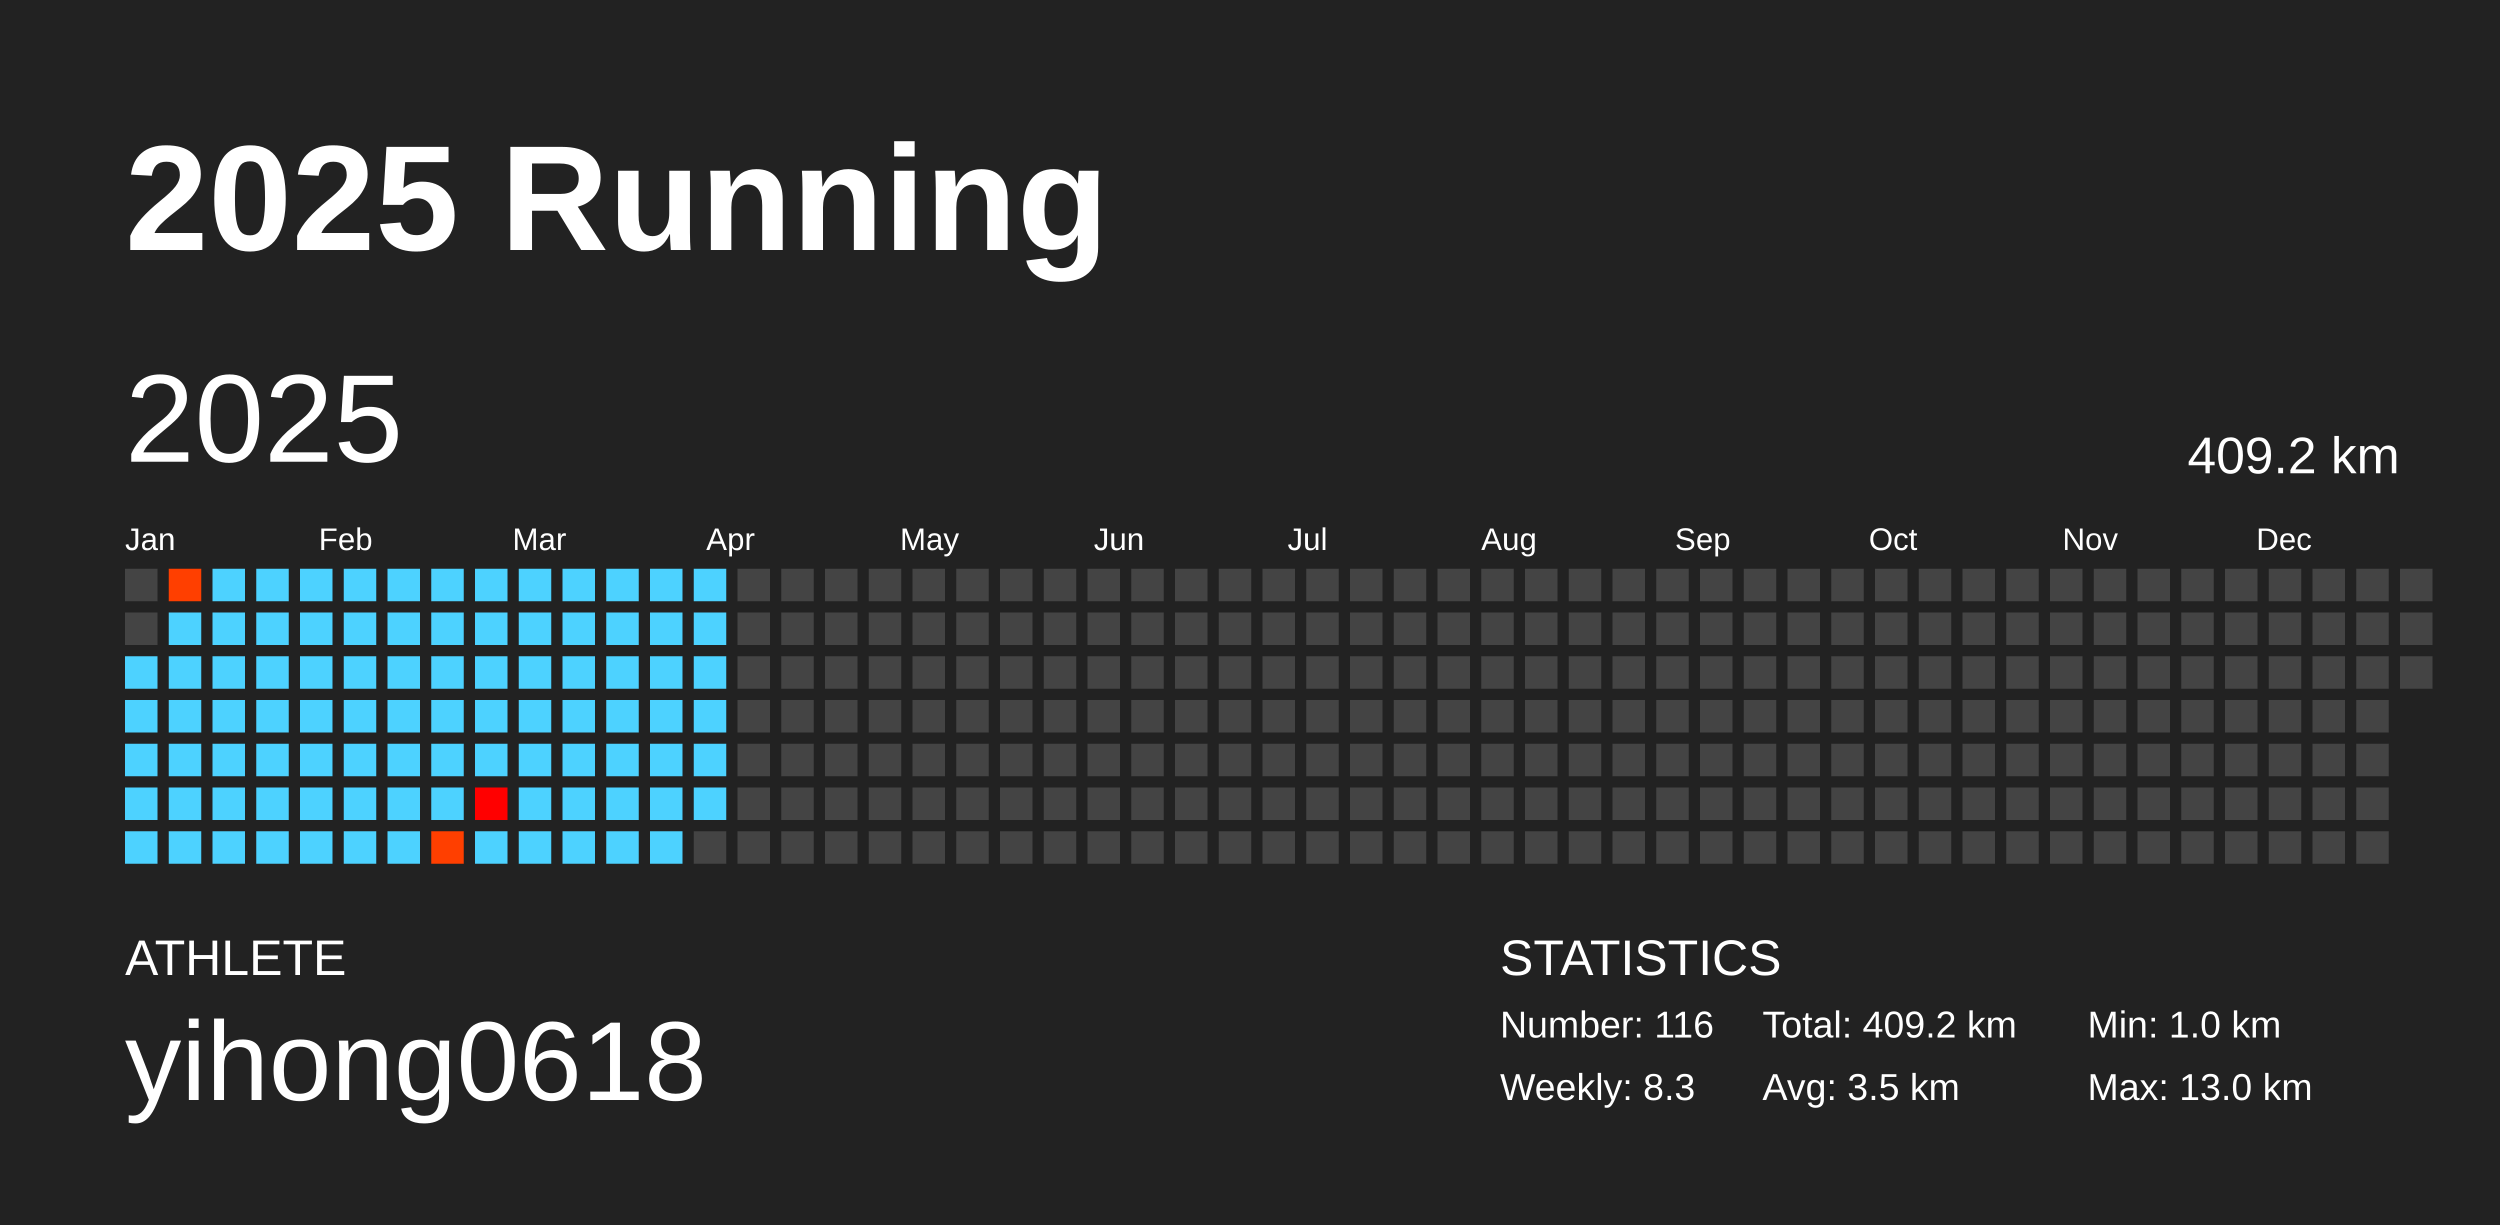
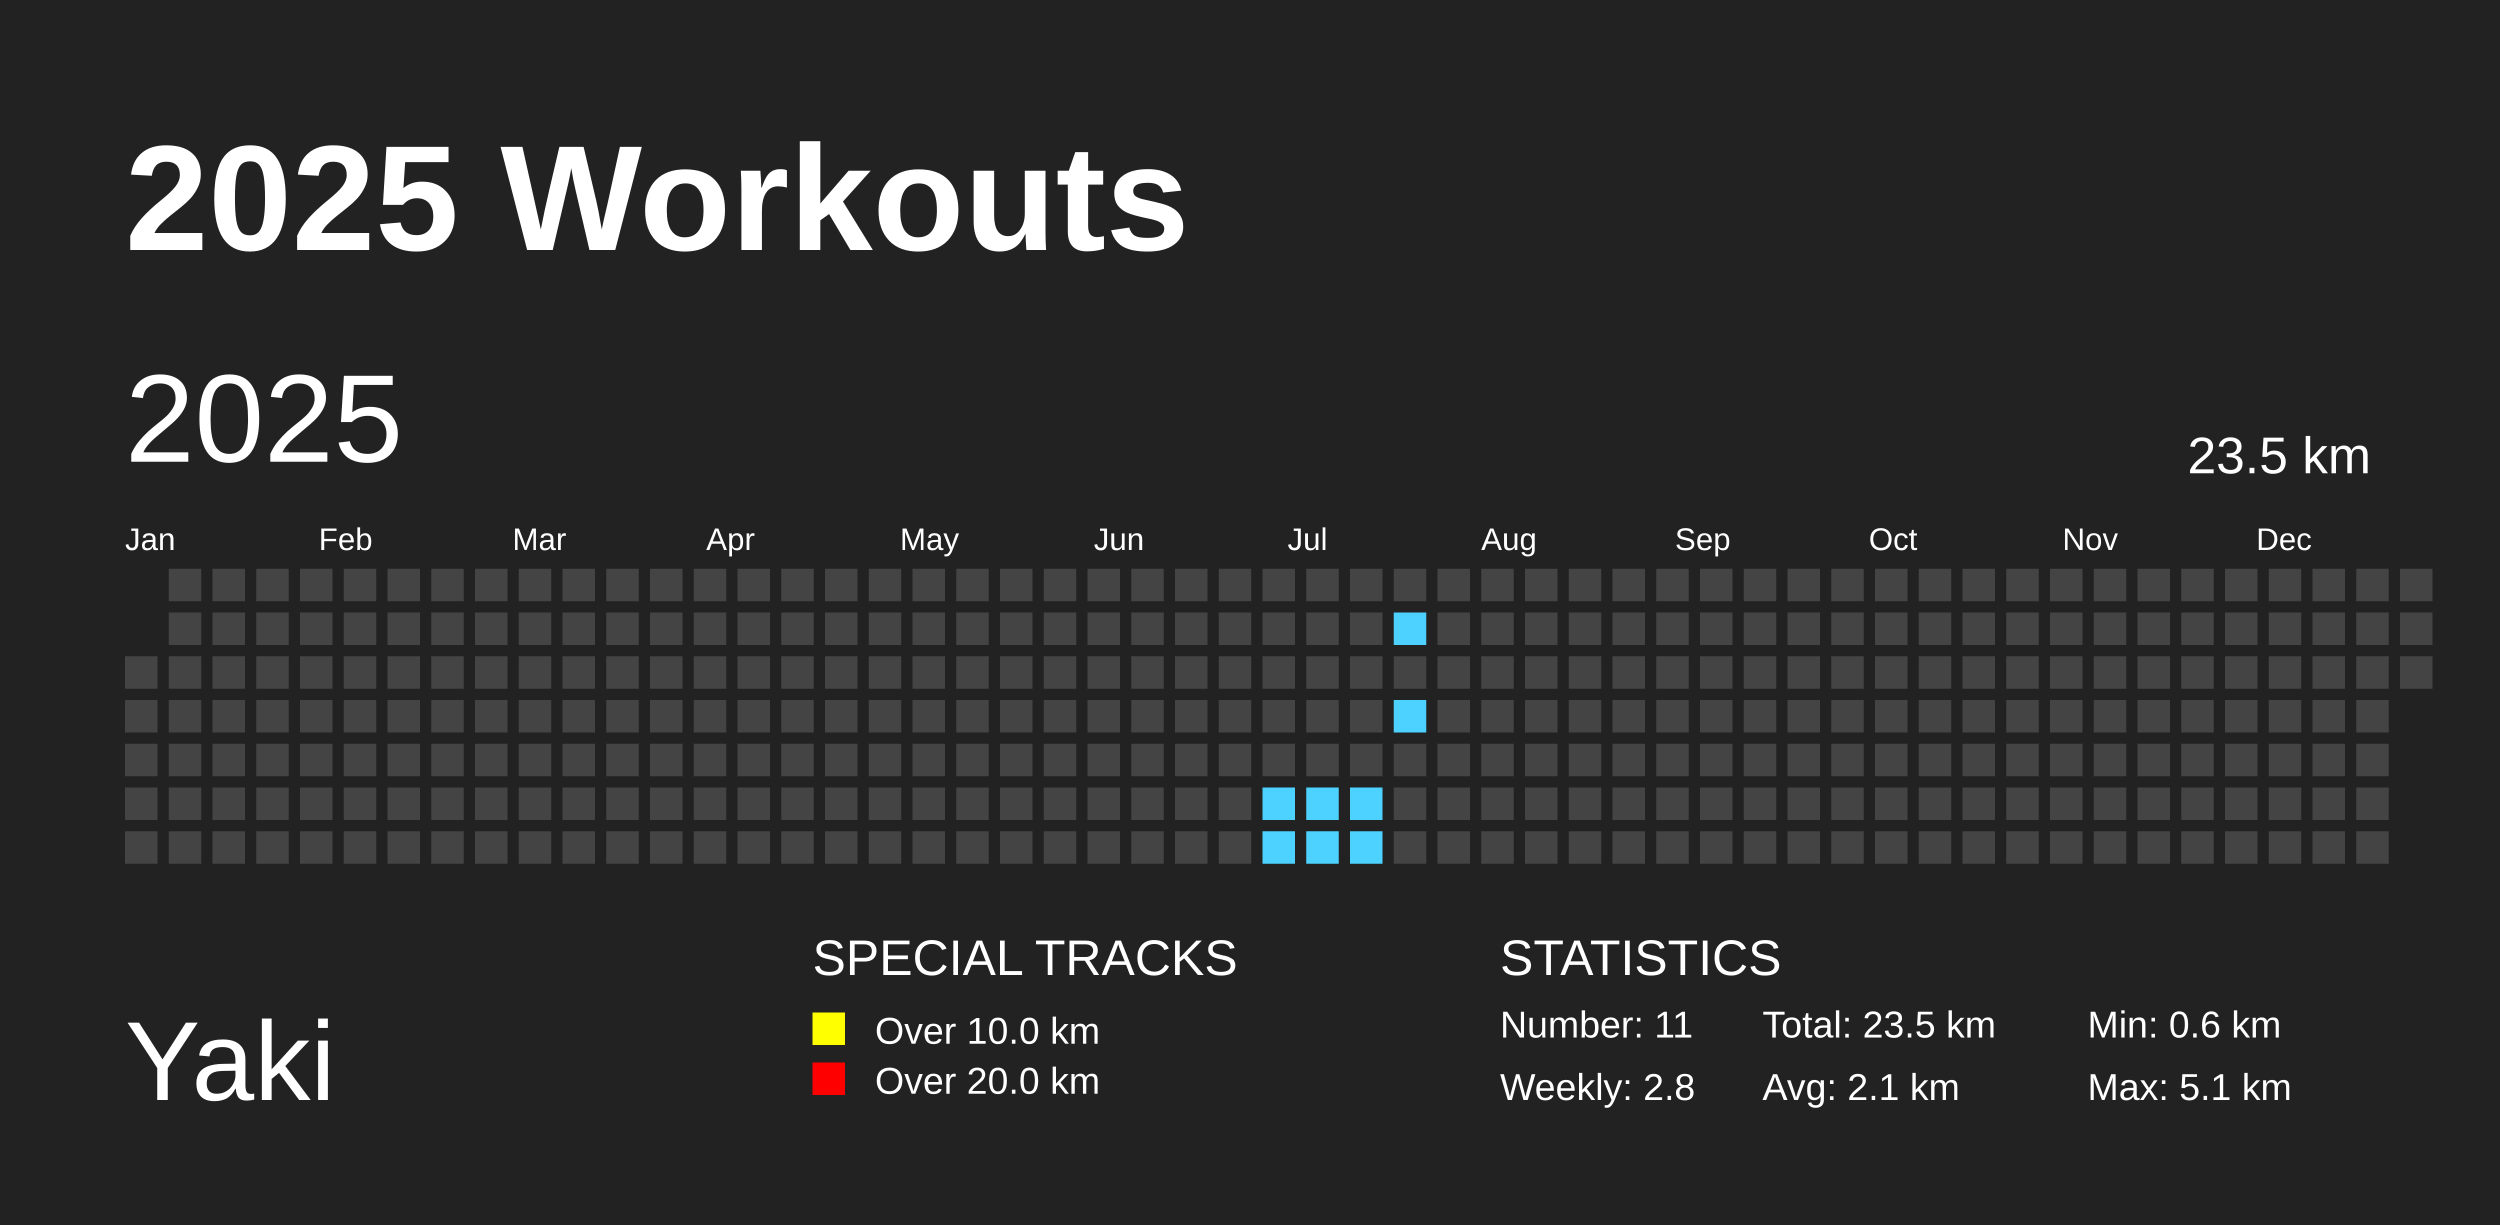
<svg xmlns="http://www.w3.org/2000/svg" baseProfile="full" height="98mm" version="1.1" viewBox="0,0,200,98" width="200mm">
  <defs />
  <rect fill="#222222" height="98" width="200" x="0" y="0" />
-   <text fill="#FFFFFF" style="font-size:12px; font-family:Arial; font-weight:bold;" x="10" y="20">2025 Running</text>
-   <text fill="#FFFFFF" style="font-size:4px; font-family:Arial" x="10" y="78">ATHLETE</text>
-   <text fill="#FFFFFF" style="font-size:9px; font-family:Arial" x="10" y="88">yihong0618</text>
+   <text fill="#FFFFFF" style="font-size:12px; font-family:Arial; font-weight:bold;" x="10" y="20">2025 Workouts</text>
+   <text fill="#FFFFFF" style="font-size:9px; font-family:Arial" x="10" y="88">Yaki</text>
+   <text fill="#FFFFFF" style="font-size:4px; font-family:Arial" x="65" y="78">SPECIAL TRACKS</text>
+   <rect fill="yellow" height="2.6" width="2.6" x="65" y="81" />
+   <text fill="#FFFFFF" style="font-size:3px; font-family:Arial" x="70" y="83.5">Over 10.0 km</text>
+   <rect fill="red" height="2.6" width="2.6" x="65" y="85" />
+   <text fill="#FFFFFF" style="font-size:3px; font-family:Arial" x="70" y="87.5">Over 20.0 km</text>
  <text fill="#FFFFFF" style="font-size:4px; font-family:Arial" x="120" y="78">STATISTICS</text>
-   <text fill="#FFFFFF" style="font-size:3px; font-family:Arial" x="120" y="83">Number: 116</text>
-   <text fill="#FFFFFF" style="font-size:3px; font-family:Arial" x="120" y="88">Weekly: 8.3</text>
-   <text fill="#FFFFFF" style="font-size:3px; font-family:Arial" x="141" y="83">Total: 409.2 km</text>
-   <text fill="#FFFFFF" style="font-size:3px; font-family:Arial" x="141" y="88">Avg: 3.5 km</text>
-   <text fill="#FFFFFF" style="font-size:3px; font-family:Arial" x="167" y="83">Min: 1.0 km</text>
-   <text fill="#FFFFFF" style="font-size:3px; font-family:Arial" x="167" y="88">Max: 13.0 km</text>
+   <text fill="#FFFFFF" style="font-size:3px; font-family:Arial" x="120" y="83">Number: 11</text>
+   <text fill="#FFFFFF" style="font-size:3px; font-family:Arial" x="120" y="88">Weekly: 2.8</text>
+   <text fill="#FFFFFF" style="font-size:3px; font-family:Arial" x="141" y="83">Total: 23.5 km</text>
+   <text fill="#FFFFFF" style="font-size:3px; font-family:Arial" x="141" y="88">Avg: 2.1 km</text>
+   <text fill="#FFFFFF" style="font-size:3px; font-family:Arial" x="167" y="83">Min: 0.6 km</text>
+   <text fill="#FFFFFF" style="font-size:3px; font-family:Arial" x="167" y="88">Max: 5.1 km</text>
  <text dominant-baseline="hanging" fill="#FFFFFF" style="font-size:10.0px; font-family:Arial;" x="10" y="30">2025</text>
-   <text dominant-baseline="hanging" fill="#FFFFFF" style="font-size:4.125px; font-family:Arial;" x="175" y="35">409.2 km</text>
+   <text dominant-baseline="hanging" fill="#FFFFFF" style="font-size:4.125px; font-family:Arial;" x="175" y="35">23.5 km</text>
  <text fill="#FFFFFF" style="font-size:2.5px; font-family:Arial" x="10.0" y="44">Jan</text>
  <text fill="#FFFFFF" style="font-size:2.5px; font-family:Arial" x="25.5" y="44">Feb</text>
  <text fill="#FFFFFF" style="font-size:2.5px; font-family:Arial" x="41.0" y="44">Mar</text>
  <text fill="#FFFFFF" style="font-size:2.5px; font-family:Arial" x="56.5" y="44">Apr</text>
  <text fill="#FFFFFF" style="font-size:2.5px; font-family:Arial" x="72.0" y="44">May</text>
  <text fill="#FFFFFF" style="font-size:2.5px; font-family:Arial" x="87.5" y="44">Jun</text>
  <text fill="#FFFFFF" style="font-size:2.5px; font-family:Arial" x="103.0" y="44">Jul</text>
  <text fill="#FFFFFF" style="font-size:2.5px; font-family:Arial" x="118.5" y="44">Aug</text>
  <text fill="#FFFFFF" style="font-size:2.5px; font-family:Arial" x="134.0" y="44">Sep</text>
  <text fill="#FFFFFF" style="font-size:2.5px; font-family:Arial" x="149.5" y="44">Oct</text>
  <text fill="#FFFFFF" style="font-size:2.5px; font-family:Arial" x="165.0" y="44">Nov</text>
  <text fill="#FFFFFF" style="font-size:2.5px; font-family:Arial" x="180.5" y="44">Dec</text>
-   <rect fill="#444444" height="2.6" width="2.6" x="10.0" y="45.5" />
-   <rect fill="#444444" height="2.6" width="2.6" x="10.0" y="49.0" />
-   <rect fill="#4dd2ff" height="2.6" width="2.6" x="10.0" y="52.5" />
-   <rect fill="#4dd2ff" height="2.6" width="2.6" x="10.0" y="56.0" />
-   <rect fill="#4dd2ff" height="2.6" width="2.6" x="10.0" y="59.5" />
-   <rect fill="#4dd2ff" height="2.6" width="2.6" x="10.0" y="63.0" />
-   <rect fill="#4dd2ff" height="2.6" width="2.6" x="10.0" y="66.5" />
-   <rect fill="#ff3f00" height="2.6" width="2.6" x="13.5" y="45.5" />
-   <rect fill="#4dd2ff" height="2.6" width="2.6" x="13.5" y="49.0" />
-   <rect fill="#4dd2ff" height="2.6" width="2.6" x="13.5" y="52.5" />
-   <rect fill="#4dd2ff" height="2.6" width="2.6" x="13.5" y="56.0" />
-   <rect fill="#4dd2ff" height="2.6" width="2.6" x="13.5" y="59.5" />
-   <rect fill="#4dd2ff" height="2.6" width="2.6" x="13.5" y="63.0" />
-   <rect fill="#4dd2ff" height="2.6" width="2.6" x="13.5" y="66.5" />
-   <rect fill="#4dd2ff" height="2.6" width="2.6" x="17.0" y="45.5" />
-   <rect fill="#4dd2ff" height="2.6" width="2.6" x="17.0" y="49.0" />
-   <rect fill="#4dd2ff" height="2.6" width="2.6" x="17.0" y="52.5" />
-   <rect fill="#4dd2ff" height="2.6" width="2.6" x="17.0" y="56.0" />
-   <rect fill="#4dd2ff" height="2.6" width="2.6" x="17.0" y="59.5" />
-   <rect fill="#4dd2ff" height="2.6" width="2.6" x="17.0" y="63.0" />
-   <rect fill="#4dd2ff" height="2.6" width="2.6" x="17.0" y="66.5" />
-   <rect fill="#4dd2ff" height="2.6" width="2.6" x="20.5" y="45.5" />
-   <rect fill="#4dd2ff" height="2.6" width="2.6" x="20.5" y="49.0" />
-   <rect fill="#4dd2ff" height="2.6" width="2.6" x="20.5" y="52.5" />
-   <rect fill="#4dd2ff" height="2.6" width="2.6" x="20.5" y="56.0" />
-   <rect fill="#4dd2ff" height="2.6" width="2.6" x="20.5" y="59.5" />
-   <rect fill="#4dd2ff" height="2.6" width="2.6" x="20.5" y="63.0" />
-   <rect fill="#4dd2ff" height="2.6" width="2.6" x="20.5" y="66.5" />
-   <rect fill="#4dd2ff" height="2.6" width="2.6" x="24.0" y="45.5" />
-   <rect fill="#4dd2ff" height="2.6" width="2.6" x="24.0" y="49.0" />
-   <rect fill="#4dd2ff" height="2.6" width="2.6" x="24.0" y="52.5" />
-   <rect fill="#4dd2ff" height="2.6" width="2.6" x="24.0" y="56.0" />
-   <rect fill="#4dd2ff" height="2.6" width="2.6" x="24.0" y="59.5" />
-   <rect fill="#4dd2ff" height="2.6" width="2.6" x="24.0" y="63.0" />
-   <rect fill="#4dd2ff" height="2.6" width="2.6" x="24.0" y="66.5" />
-   <rect fill="#4dd2ff" height="2.6" width="2.6" x="27.5" y="45.5" />
-   <rect fill="#4dd2ff" height="2.6" width="2.6" x="27.5" y="49.0" />
-   <rect fill="#4dd2ff" height="2.6" width="2.6" x="27.5" y="52.5" />
-   <rect fill="#4dd2ff" height="2.6" width="2.6" x="27.5" y="56.0" />
-   <rect fill="#4dd2ff" height="2.6" width="2.6" x="27.5" y="59.5" />
-   <rect fill="#4dd2ff" height="2.6" width="2.6" x="27.5" y="63.0" />
-   <rect fill="#4dd2ff" height="2.6" width="2.6" x="27.5" y="66.5" />
-   <rect fill="#4dd2ff" height="2.6" width="2.6" x="31.0" y="45.5" />
-   <rect fill="#4dd2ff" height="2.6" width="2.6" x="31.0" y="49.0" />
-   <rect fill="#4dd2ff" height="2.6" width="2.6" x="31.0" y="52.5" />
-   <rect fill="#4dd2ff" height="2.6" width="2.6" x="31.0" y="56.0" />
-   <rect fill="#4dd2ff" height="2.6" width="2.6" x="31.0" y="59.5" />
-   <rect fill="#4dd2ff" height="2.6" width="2.6" x="31.0" y="63.0" />
-   <rect fill="#4dd2ff" height="2.6" width="2.6" x="31.0" y="66.5" />
-   <rect fill="#4dd2ff" height="2.6" width="2.6" x="34.5" y="45.5" />
-   <rect fill="#4dd2ff" height="2.6" width="2.6" x="34.5" y="49.0" />
-   <rect fill="#4dd2ff" height="2.6" width="2.6" x="34.5" y="52.5" />
-   <rect fill="#4dd2ff" height="2.6" width="2.6" x="34.5" y="56.0" />
-   <rect fill="#4dd2ff" height="2.6" width="2.6" x="34.5" y="59.5" />
-   <rect fill="#4dd2ff" height="2.6" width="2.6" x="34.5" y="63.0" />
-   <rect fill="#ff3f00" height="2.6" width="2.6" x="34.5" y="66.5" />
-   <rect fill="#4dd2ff" height="2.6" width="2.6" x="38.0" y="45.5" />
-   <rect fill="#4dd2ff" height="2.6" width="2.6" x="38.0" y="49.0" />
-   <rect fill="#4dd2ff" height="2.6" width="2.6" x="38.0" y="52.5" />
-   <rect fill="#4dd2ff" height="2.6" width="2.6" x="38.0" y="56.0" />
-   <rect fill="#4dd2ff" height="2.6" width="2.6" x="38.0" y="59.5" />
-   <rect fill="#ff0000" height="2.6" width="2.6" x="38.0" y="63.0" />
-   <rect fill="#4dd2ff" height="2.6" width="2.6" x="38.0" y="66.5" />
-   <rect fill="#4dd2ff" height="2.6" width="2.6" x="41.5" y="45.5" />
-   <rect fill="#4dd2ff" height="2.6" width="2.6" x="41.5" y="49.0" />
-   <rect fill="#4dd2ff" height="2.6" width="2.6" x="41.5" y="52.5" />
-   <rect fill="#4dd2ff" height="2.6" width="2.6" x="41.5" y="56.0" />
-   <rect fill="#4dd2ff" height="2.6" width="2.6" x="41.5" y="59.5" />
-   <rect fill="#4dd2ff" height="2.6" width="2.6" x="41.5" y="63.0" />
-   <rect fill="#4dd2ff" height="2.6" width="2.6" x="41.5" y="66.5" />
-   <rect fill="#4dd2ff" height="2.6" width="2.6" x="45.0" y="45.5" />
-   <rect fill="#4dd2ff" height="2.6" width="2.6" x="45.0" y="49.0" />
-   <rect fill="#4dd2ff" height="2.6" width="2.6" x="45.0" y="52.5" />
-   <rect fill="#4dd2ff" height="2.6" width="2.6" x="45.0" y="56.0" />
-   <rect fill="#4dd2ff" height="2.6" width="2.6" x="45.0" y="59.5" />
-   <rect fill="#4dd2ff" height="2.6" width="2.6" x="45.0" y="63.0" />
-   <rect fill="#4dd2ff" height="2.6" width="2.6" x="45.0" y="66.5" />
-   <rect fill="#4dd2ff" height="2.6" width="2.6" x="48.5" y="45.5" />
-   <rect fill="#4dd2ff" height="2.6" width="2.6" x="48.5" y="49.0" />
-   <rect fill="#4dd2ff" height="2.6" width="2.6" x="48.5" y="52.5" />
-   <rect fill="#4dd2ff" height="2.6" width="2.6" x="48.5" y="56.0" />
-   <rect fill="#4dd2ff" height="2.6" width="2.6" x="48.5" y="59.5" />
-   <rect fill="#4dd2ff" height="2.6" width="2.6" x="48.5" y="63.0" />
-   <rect fill="#4dd2ff" height="2.6" width="2.6" x="48.5" y="66.5" />
-   <rect fill="#4dd2ff" height="2.6" width="2.6" x="52.0" y="45.5" />
-   <rect fill="#4dd2ff" height="2.6" width="2.6" x="52.0" y="49.0" />
-   <rect fill="#4dd2ff" height="2.6" width="2.6" x="52.0" y="52.5" />
-   <rect fill="#4dd2ff" height="2.6" width="2.6" x="52.0" y="56.0" />
-   <rect fill="#4dd2ff" height="2.6" width="2.6" x="52.0" y="59.5" />
-   <rect fill="#4dd2ff" height="2.6" width="2.6" x="52.0" y="63.0" />
-   <rect fill="#4dd2ff" height="2.6" width="2.6" x="52.0" y="66.5" />
-   <rect fill="#4dd2ff" height="2.6" width="2.6" x="55.5" y="45.5" />
-   <rect fill="#4dd2ff" height="2.6" width="2.6" x="55.5" y="49.0" />
-   <rect fill="#4dd2ff" height="2.6" width="2.6" x="55.5" y="52.5" />
-   <rect fill="#4dd2ff" height="2.6" width="2.6" x="55.5" y="56.0" />
-   <rect fill="#4dd2ff" height="2.6" width="2.6" x="55.5" y="59.5" />
-   <rect fill="#4dd2ff" height="2.6" width="2.6" x="55.5" y="63.0" />
+   <rect fill="#444444" height="2.6" width="2.6" x="10.0" y="52.5" />
+   <rect fill="#444444" height="2.6" width="2.6" x="10.0" y="56.0" />
+   <rect fill="#444444" height="2.6" width="2.6" x="10.0" y="59.5" />
+   <rect fill="#444444" height="2.6" width="2.6" x="10.0" y="63.0" />
+   <rect fill="#444444" height="2.6" width="2.6" x="10.0" y="66.5" />
+   <rect fill="#444444" height="2.6" width="2.6" x="13.5" y="45.5" />
+   <rect fill="#444444" height="2.6" width="2.6" x="13.5" y="49.0" />
+   <rect fill="#444444" height="2.6" width="2.6" x="13.5" y="52.5" />
+   <rect fill="#444444" height="2.6" width="2.6" x="13.5" y="56.0" />
+   <rect fill="#444444" height="2.6" width="2.6" x="13.5" y="59.5" />
+   <rect fill="#444444" height="2.6" width="2.6" x="13.5" y="63.0" />
+   <rect fill="#444444" height="2.6" width="2.6" x="13.5" y="66.5" />
+   <rect fill="#444444" height="2.6" width="2.6" x="17.0" y="45.5" />
+   <rect fill="#444444" height="2.6" width="2.6" x="17.0" y="49.0" />
+   <rect fill="#444444" height="2.6" width="2.6" x="17.0" y="52.5" />
+   <rect fill="#444444" height="2.6" width="2.6" x="17.0" y="56.0" />
+   <rect fill="#444444" height="2.6" width="2.6" x="17.0" y="59.5" />
+   <rect fill="#444444" height="2.6" width="2.6" x="17.0" y="63.0" />
+   <rect fill="#444444" height="2.6" width="2.6" x="17.0" y="66.5" />
+   <rect fill="#444444" height="2.6" width="2.6" x="20.5" y="45.5" />
+   <rect fill="#444444" height="2.6" width="2.6" x="20.5" y="49.0" />
+   <rect fill="#444444" height="2.6" width="2.6" x="20.5" y="52.5" />
+   <rect fill="#444444" height="2.6" width="2.6" x="20.5" y="56.0" />
+   <rect fill="#444444" height="2.6" width="2.6" x="20.5" y="59.5" />
+   <rect fill="#444444" height="2.6" width="2.6" x="20.5" y="63.0" />
+   <rect fill="#444444" height="2.6" width="2.6" x="20.5" y="66.5" />
+   <rect fill="#444444" height="2.6" width="2.6" x="24.0" y="45.5" />
+   <rect fill="#444444" height="2.6" width="2.6" x="24.0" y="49.0" />
+   <rect fill="#444444" height="2.6" width="2.6" x="24.0" y="52.5" />
+   <rect fill="#444444" height="2.6" width="2.6" x="24.0" y="56.0" />
+   <rect fill="#444444" height="2.6" width="2.6" x="24.0" y="59.5" />
+   <rect fill="#444444" height="2.6" width="2.6" x="24.0" y="63.0" />
+   <rect fill="#444444" height="2.6" width="2.6" x="24.0" y="66.5" />
+   <rect fill="#444444" height="2.6" width="2.6" x="27.5" y="45.5" />
+   <rect fill="#444444" height="2.6" width="2.6" x="27.5" y="49.0" />
+   <rect fill="#444444" height="2.6" width="2.6" x="27.5" y="52.5" />
+   <rect fill="#444444" height="2.6" width="2.6" x="27.5" y="56.0" />
+   <rect fill="#444444" height="2.6" width="2.6" x="27.5" y="59.5" />
+   <rect fill="#444444" height="2.6" width="2.6" x="27.5" y="63.0" />
+   <rect fill="#444444" height="2.6" width="2.6" x="27.5" y="66.5" />
+   <rect fill="#444444" height="2.6" width="2.6" x="31.0" y="45.5" />
+   <rect fill="#444444" height="2.6" width="2.6" x="31.0" y="49.0" />
+   <rect fill="#444444" height="2.6" width="2.6" x="31.0" y="52.5" />
+   <rect fill="#444444" height="2.6" width="2.6" x="31.0" y="56.0" />
+   <rect fill="#444444" height="2.6" width="2.6" x="31.0" y="59.5" />
+   <rect fill="#444444" height="2.6" width="2.6" x="31.0" y="63.0" />
+   <rect fill="#444444" height="2.6" width="2.6" x="31.0" y="66.5" />
+   <rect fill="#444444" height="2.6" width="2.6" x="34.5" y="45.5" />
+   <rect fill="#444444" height="2.6" width="2.6" x="34.5" y="49.0" />
+   <rect fill="#444444" height="2.6" width="2.6" x="34.5" y="52.5" />
+   <rect fill="#444444" height="2.6" width="2.6" x="34.5" y="56.0" />
+   <rect fill="#444444" height="2.6" width="2.6" x="34.5" y="59.5" />
+   <rect fill="#444444" height="2.6" width="2.6" x="34.5" y="63.0" />
+   <rect fill="#444444" height="2.6" width="2.6" x="34.5" y="66.5" />
+   <rect fill="#444444" height="2.6" width="2.6" x="38.0" y="45.5" />
+   <rect fill="#444444" height="2.6" width="2.6" x="38.0" y="49.0" />
+   <rect fill="#444444" height="2.6" width="2.6" x="38.0" y="52.5" />
+   <rect fill="#444444" height="2.6" width="2.6" x="38.0" y="56.0" />
+   <rect fill="#444444" height="2.6" width="2.6" x="38.0" y="59.5" />
+   <rect fill="#444444" height="2.6" width="2.6" x="38.0" y="63.0" />
+   <rect fill="#444444" height="2.6" width="2.6" x="38.0" y="66.5" />
+   <rect fill="#444444" height="2.6" width="2.6" x="41.5" y="45.5" />
+   <rect fill="#444444" height="2.6" width="2.6" x="41.5" y="49.0" />
+   <rect fill="#444444" height="2.6" width="2.6" x="41.5" y="52.5" />
+   <rect fill="#444444" height="2.6" width="2.6" x="41.5" y="56.0" />
+   <rect fill="#444444" height="2.6" width="2.6" x="41.5" y="59.5" />
+   <rect fill="#444444" height="2.6" width="2.6" x="41.5" y="63.0" />
+   <rect fill="#444444" height="2.6" width="2.6" x="41.5" y="66.5" />
+   <rect fill="#444444" height="2.6" width="2.6" x="45.0" y="45.5" />
+   <rect fill="#444444" height="2.6" width="2.6" x="45.0" y="49.0" />
+   <rect fill="#444444" height="2.6" width="2.6" x="45.0" y="52.5" />
+   <rect fill="#444444" height="2.6" width="2.6" x="45.0" y="56.0" />
+   <rect fill="#444444" height="2.6" width="2.6" x="45.0" y="59.5" />
+   <rect fill="#444444" height="2.6" width="2.6" x="45.0" y="63.0" />
+   <rect fill="#444444" height="2.6" width="2.6" x="45.0" y="66.5" />
+   <rect fill="#444444" height="2.6" width="2.6" x="48.5" y="45.5" />
+   <rect fill="#444444" height="2.6" width="2.6" x="48.5" y="49.0" />
+   <rect fill="#444444" height="2.6" width="2.6" x="48.5" y="52.5" />
+   <rect fill="#444444" height="2.6" width="2.6" x="48.5" y="56.0" />
+   <rect fill="#444444" height="2.6" width="2.6" x="48.5" y="59.5" />
+   <rect fill="#444444" height="2.6" width="2.6" x="48.5" y="63.0" />
+   <rect fill="#444444" height="2.6" width="2.6" x="48.5" y="66.5" />
+   <rect fill="#444444" height="2.6" width="2.6" x="52.0" y="45.5" />
+   <rect fill="#444444" height="2.6" width="2.6" x="52.0" y="49.0" />
+   <rect fill="#444444" height="2.6" width="2.6" x="52.0" y="52.5" />
+   <rect fill="#444444" height="2.6" width="2.6" x="52.0" y="56.0" />
+   <rect fill="#444444" height="2.6" width="2.6" x="52.0" y="59.5" />
+   <rect fill="#444444" height="2.6" width="2.6" x="52.0" y="63.0" />
+   <rect fill="#444444" height="2.6" width="2.6" x="52.0" y="66.5" />
+   <rect fill="#444444" height="2.6" width="2.6" x="55.5" y="45.5" />
+   <rect fill="#444444" height="2.6" width="2.6" x="55.5" y="49.0" />
+   <rect fill="#444444" height="2.6" width="2.6" x="55.5" y="52.5" />
+   <rect fill="#444444" height="2.6" width="2.6" x="55.5" y="56.0" />
+   <rect fill="#444444" height="2.6" width="2.6" x="55.5" y="59.5" />
+   <rect fill="#444444" height="2.6" width="2.6" x="55.5" y="63.0" />
  <rect fill="#444444" height="2.6" width="2.6" x="55.5" y="66.5" />
  <rect fill="#444444" height="2.6" width="2.6" x="59.0" y="45.5" />
  <rect fill="#444444" height="2.6" width="2.6" x="59.0" y="49.0" />
  <rect fill="#444444" height="2.6" width="2.6" x="59.0" y="52.5" />
  <rect fill="#444444" height="2.6" width="2.6" x="59.0" y="56.0" />
  <rect fill="#444444" height="2.6" width="2.6" x="59.0" y="59.5" />
  <rect fill="#444444" height="2.6" width="2.6" x="59.0" y="63.0" />
  <rect fill="#444444" height="2.6" width="2.6" x="59.0" y="66.5" />
  <rect fill="#444444" height="2.6" width="2.6" x="62.5" y="45.5" />
  <rect fill="#444444" height="2.6" width="2.6" x="62.5" y="49.0" />
  <rect fill="#444444" height="2.6" width="2.6" x="62.5" y="52.5" />
  <rect fill="#444444" height="2.6" width="2.6" x="62.5" y="56.0" />
  <rect fill="#444444" height="2.6" width="2.6" x="62.5" y="59.5" />
  <rect fill="#444444" height="2.6" width="2.6" x="62.5" y="63.0" />
  <rect fill="#444444" height="2.6" width="2.6" x="62.5" y="66.5" />
  <rect fill="#444444" height="2.6" width="2.6" x="66.0" y="45.5" />
  <rect fill="#444444" height="2.6" width="2.6" x="66.0" y="49.0" />
  <rect fill="#444444" height="2.6" width="2.6" x="66.0" y="52.5" />
  <rect fill="#444444" height="2.6" width="2.6" x="66.0" y="56.0" />
  <rect fill="#444444" height="2.6" width="2.6" x="66.0" y="59.5" />
  <rect fill="#444444" height="2.6" width="2.6" x="66.0" y="63.0" />
  <rect fill="#444444" height="2.6" width="2.6" x="66.0" y="66.5" />
  <rect fill="#444444" height="2.6" width="2.6" x="69.5" y="45.5" />
  <rect fill="#444444" height="2.6" width="2.6" x="69.5" y="49.0" />
  <rect fill="#444444" height="2.6" width="2.6" x="69.5" y="52.5" />
  <rect fill="#444444" height="2.6" width="2.6" x="69.5" y="56.0" />
  <rect fill="#444444" height="2.6" width="2.6" x="69.5" y="59.5" />
  <rect fill="#444444" height="2.6" width="2.6" x="69.5" y="63.0" />
  <rect fill="#444444" height="2.6" width="2.6" x="69.5" y="66.5" />
  <rect fill="#444444" height="2.6" width="2.6" x="73.0" y="45.5" />
  <rect fill="#444444" height="2.6" width="2.6" x="73.0" y="49.0" />
  <rect fill="#444444" height="2.6" width="2.6" x="73.0" y="52.5" />
  <rect fill="#444444" height="2.6" width="2.6" x="73.0" y="56.0" />
  <rect fill="#444444" height="2.6" width="2.6" x="73.0" y="59.5" />
  <rect fill="#444444" height="2.6" width="2.6" x="73.0" y="63.0" />
  <rect fill="#444444" height="2.6" width="2.6" x="73.0" y="66.5" />
  <rect fill="#444444" height="2.6" width="2.6" x="76.5" y="45.5" />
  <rect fill="#444444" height="2.6" width="2.6" x="76.5" y="49.0" />
  <rect fill="#444444" height="2.6" width="2.6" x="76.5" y="52.5" />
  <rect fill="#444444" height="2.6" width="2.6" x="76.5" y="56.0" />
  <rect fill="#444444" height="2.6" width="2.6" x="76.5" y="59.5" />
  <rect fill="#444444" height="2.6" width="2.6" x="76.5" y="63.0" />
  <rect fill="#444444" height="2.6" width="2.6" x="76.5" y="66.5" />
  <rect fill="#444444" height="2.6" width="2.6" x="80.0" y="45.5" />
  <rect fill="#444444" height="2.6" width="2.6" x="80.0" y="49.0" />
  <rect fill="#444444" height="2.6" width="2.6" x="80.0" y="52.5" />
  <rect fill="#444444" height="2.6" width="2.6" x="80.0" y="56.0" />
  <rect fill="#444444" height="2.6" width="2.6" x="80.0" y="59.5" />
  <rect fill="#444444" height="2.6" width="2.6" x="80.0" y="63.0" />
  <rect fill="#444444" height="2.6" width="2.6" x="80.0" y="66.5" />
  <rect fill="#444444" height="2.6" width="2.6" x="83.5" y="45.5" />
  <rect fill="#444444" height="2.6" width="2.6" x="83.5" y="49.0" />
  <rect fill="#444444" height="2.6" width="2.6" x="83.5" y="52.5" />
  <rect fill="#444444" height="2.6" width="2.6" x="83.5" y="56.0" />
  <rect fill="#444444" height="2.6" width="2.6" x="83.5" y="59.5" />
  <rect fill="#444444" height="2.6" width="2.6" x="83.5" y="63.0" />
  <rect fill="#444444" height="2.6" width="2.6" x="83.5" y="66.5" />
  <rect fill="#444444" height="2.6" width="2.6" x="87.0" y="45.5" />
  <rect fill="#444444" height="2.6" width="2.6" x="87.0" y="49.0" />
  <rect fill="#444444" height="2.6" width="2.6" x="87.0" y="52.5" />
  <rect fill="#444444" height="2.6" width="2.6" x="87.0" y="56.0" />
  <rect fill="#444444" height="2.6" width="2.6" x="87.0" y="59.5" />
  <rect fill="#444444" height="2.6" width="2.6" x="87.0" y="63.0" />
  <rect fill="#444444" height="2.6" width="2.6" x="87.0" y="66.5" />
  <rect fill="#444444" height="2.6" width="2.6" x="90.5" y="45.5" />
  <rect fill="#444444" height="2.6" width="2.6" x="90.5" y="49.0" />
  <rect fill="#444444" height="2.6" width="2.6" x="90.5" y="52.5" />
  <rect fill="#444444" height="2.6" width="2.6" x="90.5" y="56.0" />
  <rect fill="#444444" height="2.6" width="2.6" x="90.5" y="59.5" />
  <rect fill="#444444" height="2.6" width="2.6" x="90.5" y="63.0" />
  <rect fill="#444444" height="2.6" width="2.6" x="90.5" y="66.5" />
  <rect fill="#444444" height="2.6" width="2.6" x="94.0" y="45.5" />
  <rect fill="#444444" height="2.6" width="2.6" x="94.0" y="49.0" />
  <rect fill="#444444" height="2.6" width="2.6" x="94.0" y="52.5" />
  <rect fill="#444444" height="2.6" width="2.6" x="94.0" y="56.0" />
  <rect fill="#444444" height="2.6" width="2.6" x="94.0" y="59.5" />
  <rect fill="#444444" height="2.6" width="2.6" x="94.0" y="63.0" />
  <rect fill="#444444" height="2.6" width="2.6" x="94.0" y="66.5" />
  <rect fill="#444444" height="2.6" width="2.6" x="97.5" y="45.5" />
  <rect fill="#444444" height="2.6" width="2.6" x="97.5" y="49.0" />
  <rect fill="#444444" height="2.6" width="2.6" x="97.5" y="52.5" />
  <rect fill="#444444" height="2.6" width="2.6" x="97.5" y="56.0" />
  <rect fill="#444444" height="2.6" width="2.6" x="97.5" y="59.5" />
  <rect fill="#444444" height="2.6" width="2.6" x="97.5" y="63.0" />
  <rect fill="#444444" height="2.6" width="2.6" x="97.5" y="66.5" />
  <rect fill="#444444" height="2.6" width="2.6" x="101.0" y="45.5" />
  <rect fill="#444444" height="2.6" width="2.6" x="101.0" y="49.0" />
  <rect fill="#444444" height="2.6" width="2.6" x="101.0" y="52.5" />
  <rect fill="#444444" height="2.6" width="2.6" x="101.0" y="56.0" />
  <rect fill="#444444" height="2.6" width="2.6" x="101.0" y="59.5" />
-   <rect fill="#444444" height="2.6" width="2.6" x="101.0" y="63.0" />
-   <rect fill="#444444" height="2.6" width="2.6" x="101.0" y="66.5" />
+   <rect fill="#4DD2FF" height="2.6" width="2.6" x="101.0" y="63.0" />
+   <rect fill="#4DD2FF" height="2.6" width="2.6" x="101.0" y="66.5" />
  <rect fill="#444444" height="2.6" width="2.6" x="104.5" y="45.5" />
  <rect fill="#444444" height="2.6" width="2.6" x="104.5" y="49.0" />
  <rect fill="#444444" height="2.6" width="2.6" x="104.5" y="52.5" />
  <rect fill="#444444" height="2.6" width="2.6" x="104.5" y="56.0" />
  <rect fill="#444444" height="2.6" width="2.6" x="104.5" y="59.5" />
-   <rect fill="#444444" height="2.6" width="2.6" x="104.5" y="63.0" />
-   <rect fill="#444444" height="2.6" width="2.6" x="104.5" y="66.5" />
+   <rect fill="#4DD2FF" height="2.6" width="2.6" x="104.5" y="63.0" />
+   <rect fill="#4DD2FF" height="2.6" width="2.6" x="104.5" y="66.5" />
  <rect fill="#444444" height="2.6" width="2.6" x="108.0" y="45.5" />
  <rect fill="#444444" height="2.6" width="2.6" x="108.0" y="49.0" />
  <rect fill="#444444" height="2.6" width="2.6" x="108.0" y="52.5" />
  <rect fill="#444444" height="2.6" width="2.6" x="108.0" y="56.0" />
  <rect fill="#444444" height="2.6" width="2.6" x="108.0" y="59.5" />
-   <rect fill="#444444" height="2.6" width="2.6" x="108.0" y="63.0" />
-   <rect fill="#444444" height="2.6" width="2.6" x="108.0" y="66.5" />
+   <rect fill="#4DD2FF" height="2.6" width="2.6" x="108.0" y="63.0" />
+   <rect fill="#4DD2FF" height="2.6" width="2.6" x="108.0" y="66.5" />
  <rect fill="#444444" height="2.6" width="2.6" x="111.5" y="45.5" />
-   <rect fill="#444444" height="2.6" width="2.6" x="111.5" y="49.0" />
+   <rect fill="#4DD2FF" height="2.6" width="2.6" x="111.5" y="49.0" />
  <rect fill="#444444" height="2.6" width="2.6" x="111.5" y="52.5" />
-   <rect fill="#444444" height="2.6" width="2.6" x="111.5" y="56.0" />
+   <rect fill="#4DD2FF" height="2.6" width="2.6" x="111.5" y="56.0" />
  <rect fill="#444444" height="2.6" width="2.6" x="111.5" y="59.5" />
  <rect fill="#444444" height="2.6" width="2.6" x="111.5" y="63.0" />
  <rect fill="#444444" height="2.6" width="2.6" x="111.5" y="66.5" />
  <rect fill="#444444" height="2.6" width="2.6" x="115.0" y="45.5" />
  <rect fill="#444444" height="2.6" width="2.6" x="115.0" y="49.0" />
  <rect fill="#444444" height="2.6" width="2.6" x="115.0" y="52.5" />
  <rect fill="#444444" height="2.6" width="2.6" x="115.0" y="56.0" />
  <rect fill="#444444" height="2.6" width="2.6" x="115.0" y="59.5" />
  <rect fill="#444444" height="2.6" width="2.6" x="115.0" y="63.0" />
  <rect fill="#444444" height="2.6" width="2.6" x="115.0" y="66.5" />
  <rect fill="#444444" height="2.6" width="2.6" x="118.5" y="45.5" />
  <rect fill="#444444" height="2.6" width="2.6" x="118.5" y="49.0" />
  <rect fill="#444444" height="2.6" width="2.6" x="118.5" y="52.5" />
  <rect fill="#444444" height="2.6" width="2.6" x="118.5" y="56.0" />
  <rect fill="#444444" height="2.6" width="2.6" x="118.5" y="59.5" />
  <rect fill="#444444" height="2.6" width="2.6" x="118.5" y="63.0" />
  <rect fill="#444444" height="2.6" width="2.6" x="118.5" y="66.5" />
  <rect fill="#444444" height="2.6" width="2.6" x="122.0" y="45.5" />
  <rect fill="#444444" height="2.6" width="2.6" x="122.0" y="49.0" />
  <rect fill="#444444" height="2.6" width="2.6" x="122.0" y="52.5" />
  <rect fill="#444444" height="2.6" width="2.6" x="122.0" y="56.0" />
  <rect fill="#444444" height="2.6" width="2.6" x="122.0" y="59.5" />
  <rect fill="#444444" height="2.6" width="2.6" x="122.0" y="63.0" />
  <rect fill="#444444" height="2.6" width="2.6" x="122.0" y="66.5" />
  <rect fill="#444444" height="2.6" width="2.6" x="125.5" y="45.5" />
  <rect fill="#444444" height="2.6" width="2.6" x="125.5" y="49.0" />
  <rect fill="#444444" height="2.6" width="2.6" x="125.5" y="52.5" />
  <rect fill="#444444" height="2.6" width="2.6" x="125.5" y="56.0" />
  <rect fill="#444444" height="2.6" width="2.6" x="125.5" y="59.5" />
  <rect fill="#444444" height="2.6" width="2.6" x="125.5" y="63.0" />
  <rect fill="#444444" height="2.6" width="2.6" x="125.5" y="66.5" />
  <rect fill="#444444" height="2.6" width="2.6" x="129.0" y="45.5" />
  <rect fill="#444444" height="2.6" width="2.6" x="129.0" y="49.0" />
  <rect fill="#444444" height="2.6" width="2.6" x="129.0" y="52.5" />
  <rect fill="#444444" height="2.6" width="2.6" x="129.0" y="56.0" />
  <rect fill="#444444" height="2.6" width="2.6" x="129.0" y="59.5" />
  <rect fill="#444444" height="2.6" width="2.6" x="129.0" y="63.0" />
  <rect fill="#444444" height="2.6" width="2.6" x="129.0" y="66.5" />
  <rect fill="#444444" height="2.6" width="2.6" x="132.5" y="45.5" />
  <rect fill="#444444" height="2.6" width="2.6" x="132.5" y="49.0" />
  <rect fill="#444444" height="2.6" width="2.6" x="132.5" y="52.5" />
  <rect fill="#444444" height="2.6" width="2.6" x="132.5" y="56.0" />
  <rect fill="#444444" height="2.6" width="2.6" x="132.5" y="59.5" />
  <rect fill="#444444" height="2.6" width="2.6" x="132.5" y="63.0" />
  <rect fill="#444444" height="2.6" width="2.6" x="132.5" y="66.5" />
  <rect fill="#444444" height="2.6" width="2.6" x="136.0" y="45.5" />
  <rect fill="#444444" height="2.6" width="2.6" x="136.0" y="49.0" />
  <rect fill="#444444" height="2.6" width="2.6" x="136.0" y="52.5" />
  <rect fill="#444444" height="2.6" width="2.6" x="136.0" y="56.0" />
  <rect fill="#444444" height="2.6" width="2.6" x="136.0" y="59.5" />
  <rect fill="#444444" height="2.6" width="2.6" x="136.0" y="63.0" />
  <rect fill="#444444" height="2.6" width="2.6" x="136.0" y="66.5" />
  <rect fill="#444444" height="2.6" width="2.6" x="139.5" y="45.5" />
  <rect fill="#444444" height="2.6" width="2.6" x="139.5" y="49.0" />
  <rect fill="#444444" height="2.6" width="2.6" x="139.5" y="52.5" />
  <rect fill="#444444" height="2.6" width="2.6" x="139.5" y="56.0" />
  <rect fill="#444444" height="2.6" width="2.6" x="139.5" y="59.5" />
  <rect fill="#444444" height="2.6" width="2.6" x="139.5" y="63.0" />
  <rect fill="#444444" height="2.6" width="2.6" x="139.5" y="66.5" />
  <rect fill="#444444" height="2.6" width="2.6" x="143.0" y="45.5" />
  <rect fill="#444444" height="2.6" width="2.6" x="143.0" y="49.0" />
  <rect fill="#444444" height="2.6" width="2.6" x="143.0" y="52.5" />
  <rect fill="#444444" height="2.6" width="2.6" x="143.0" y="56.0" />
  <rect fill="#444444" height="2.6" width="2.6" x="143.0" y="59.5" />
  <rect fill="#444444" height="2.6" width="2.6" x="143.0" y="63.0" />
  <rect fill="#444444" height="2.6" width="2.6" x="143.0" y="66.5" />
  <rect fill="#444444" height="2.6" width="2.6" x="146.5" y="45.5" />
  <rect fill="#444444" height="2.6" width="2.6" x="146.5" y="49.0" />
  <rect fill="#444444" height="2.6" width="2.6" x="146.5" y="52.5" />
  <rect fill="#444444" height="2.6" width="2.6" x="146.5" y="56.0" />
  <rect fill="#444444" height="2.6" width="2.6" x="146.5" y="59.5" />
  <rect fill="#444444" height="2.6" width="2.6" x="146.5" y="63.0" />
  <rect fill="#444444" height="2.6" width="2.6" x="146.5" y="66.5" />
  <rect fill="#444444" height="2.6" width="2.6" x="150.0" y="45.5" />
  <rect fill="#444444" height="2.6" width="2.6" x="150.0" y="49.0" />
  <rect fill="#444444" height="2.6" width="2.6" x="150.0" y="52.5" />
  <rect fill="#444444" height="2.6" width="2.6" x="150.0" y="56.0" />
  <rect fill="#444444" height="2.6" width="2.6" x="150.0" y="59.5" />
  <rect fill="#444444" height="2.6" width="2.6" x="150.0" y="63.0" />
  <rect fill="#444444" height="2.6" width="2.6" x="150.0" y="66.5" />
  <rect fill="#444444" height="2.6" width="2.6" x="153.5" y="45.5" />
  <rect fill="#444444" height="2.6" width="2.6" x="153.5" y="49.0" />
  <rect fill="#444444" height="2.6" width="2.6" x="153.5" y="52.5" />
  <rect fill="#444444" height="2.6" width="2.6" x="153.5" y="56.0" />
  <rect fill="#444444" height="2.6" width="2.6" x="153.5" y="59.5" />
  <rect fill="#444444" height="2.6" width="2.6" x="153.5" y="63.0" />
  <rect fill="#444444" height="2.6" width="2.6" x="153.5" y="66.5" />
  <rect fill="#444444" height="2.6" width="2.6" x="157.0" y="45.5" />
  <rect fill="#444444" height="2.6" width="2.6" x="157.0" y="49.0" />
  <rect fill="#444444" height="2.6" width="2.6" x="157.0" y="52.5" />
  <rect fill="#444444" height="2.6" width="2.6" x="157.0" y="56.0" />
  <rect fill="#444444" height="2.6" width="2.6" x="157.0" y="59.5" />
  <rect fill="#444444" height="2.6" width="2.6" x="157.0" y="63.0" />
  <rect fill="#444444" height="2.6" width="2.6" x="157.0" y="66.5" />
  <rect fill="#444444" height="2.6" width="2.6" x="160.5" y="45.5" />
  <rect fill="#444444" height="2.6" width="2.6" x="160.5" y="49.0" />
  <rect fill="#444444" height="2.6" width="2.6" x="160.5" y="52.5" />
  <rect fill="#444444" height="2.6" width="2.6" x="160.5" y="56.0" />
  <rect fill="#444444" height="2.6" width="2.6" x="160.5" y="59.5" />
  <rect fill="#444444" height="2.6" width="2.6" x="160.5" y="63.0" />
  <rect fill="#444444" height="2.6" width="2.6" x="160.5" y="66.5" />
  <rect fill="#444444" height="2.6" width="2.6" x="164.0" y="45.5" />
  <rect fill="#444444" height="2.6" width="2.6" x="164.0" y="49.0" />
  <rect fill="#444444" height="2.6" width="2.6" x="164.0" y="52.5" />
  <rect fill="#444444" height="2.6" width="2.6" x="164.0" y="56.0" />
  <rect fill="#444444" height="2.6" width="2.6" x="164.0" y="59.5" />
  <rect fill="#444444" height="2.6" width="2.6" x="164.0" y="63.0" />
  <rect fill="#444444" height="2.6" width="2.6" x="164.0" y="66.5" />
  <rect fill="#444444" height="2.6" width="2.6" x="167.5" y="45.5" />
  <rect fill="#444444" height="2.6" width="2.6" x="167.5" y="49.0" />
  <rect fill="#444444" height="2.6" width="2.6" x="167.5" y="52.5" />
  <rect fill="#444444" height="2.6" width="2.6" x="167.5" y="56.0" />
  <rect fill="#444444" height="2.6" width="2.6" x="167.5" y="59.5" />
  <rect fill="#444444" height="2.6" width="2.6" x="167.5" y="63.0" />
  <rect fill="#444444" height="2.6" width="2.6" x="167.5" y="66.5" />
  <rect fill="#444444" height="2.6" width="2.6" x="171.0" y="45.5" />
  <rect fill="#444444" height="2.6" width="2.6" x="171.0" y="49.0" />
  <rect fill="#444444" height="2.6" width="2.6" x="171.0" y="52.5" />
  <rect fill="#444444" height="2.6" width="2.6" x="171.0" y="56.0" />
  <rect fill="#444444" height="2.6" width="2.6" x="171.0" y="59.5" />
  <rect fill="#444444" height="2.6" width="2.6" x="171.0" y="63.0" />
  <rect fill="#444444" height="2.6" width="2.6" x="171.0" y="66.5" />
  <rect fill="#444444" height="2.6" width="2.6" x="174.5" y="45.5" />
  <rect fill="#444444" height="2.6" width="2.6" x="174.5" y="49.0" />
  <rect fill="#444444" height="2.6" width="2.6" x="174.5" y="52.5" />
  <rect fill="#444444" height="2.6" width="2.6" x="174.5" y="56.0" />
  <rect fill="#444444" height="2.6" width="2.6" x="174.5" y="59.5" />
  <rect fill="#444444" height="2.6" width="2.6" x="174.5" y="63.0" />
  <rect fill="#444444" height="2.6" width="2.6" x="174.5" y="66.5" />
  <rect fill="#444444" height="2.6" width="2.6" x="178.0" y="45.5" />
  <rect fill="#444444" height="2.6" width="2.6" x="178.0" y="49.0" />
  <rect fill="#444444" height="2.6" width="2.6" x="178.0" y="52.5" />
  <rect fill="#444444" height="2.6" width="2.6" x="178.0" y="56.0" />
  <rect fill="#444444" height="2.6" width="2.6" x="178.0" y="59.5" />
  <rect fill="#444444" height="2.6" width="2.6" x="178.0" y="63.0" />
  <rect fill="#444444" height="2.6" width="2.6" x="178.0" y="66.5" />
  <rect fill="#444444" height="2.6" width="2.6" x="181.5" y="45.5" />
  <rect fill="#444444" height="2.6" width="2.6" x="181.5" y="49.0" />
  <rect fill="#444444" height="2.6" width="2.6" x="181.5" y="52.5" />
  <rect fill="#444444" height="2.6" width="2.6" x="181.5" y="56.0" />
  <rect fill="#444444" height="2.6" width="2.6" x="181.5" y="59.5" />
  <rect fill="#444444" height="2.6" width="2.6" x="181.5" y="63.0" />
  <rect fill="#444444" height="2.6" width="2.6" x="181.5" y="66.5" />
  <rect fill="#444444" height="2.6" width="2.6" x="185.0" y="45.5" />
  <rect fill="#444444" height="2.6" width="2.6" x="185.0" y="49.0" />
  <rect fill="#444444" height="2.6" width="2.6" x="185.0" y="52.5" />
  <rect fill="#444444" height="2.6" width="2.6" x="185.0" y="56.0" />
  <rect fill="#444444" height="2.6" width="2.6" x="185.0" y="59.5" />
  <rect fill="#444444" height="2.6" width="2.6" x="185.0" y="63.0" />
  <rect fill="#444444" height="2.6" width="2.6" x="185.0" y="66.5" />
  <rect fill="#444444" height="2.6" width="2.6" x="188.5" y="45.5" />
  <rect fill="#444444" height="2.6" width="2.6" x="188.5" y="49.0" />
  <rect fill="#444444" height="2.6" width="2.6" x="188.5" y="52.5" />
  <rect fill="#444444" height="2.6" width="2.6" x="188.5" y="56.0" />
  <rect fill="#444444" height="2.6" width="2.6" x="188.5" y="59.5" />
  <rect fill="#444444" height="2.6" width="2.6" x="188.5" y="63.0" />
  <rect fill="#444444" height="2.6" width="2.6" x="188.5" y="66.5" />
  <rect fill="#444444" height="2.6" width="2.6" x="192.0" y="45.5" />
  <rect fill="#444444" height="2.6" width="2.6" x="192.0" y="49.0" />
  <rect fill="#444444" height="2.6" width="2.6" x="192.0" y="52.5" />
</svg>
